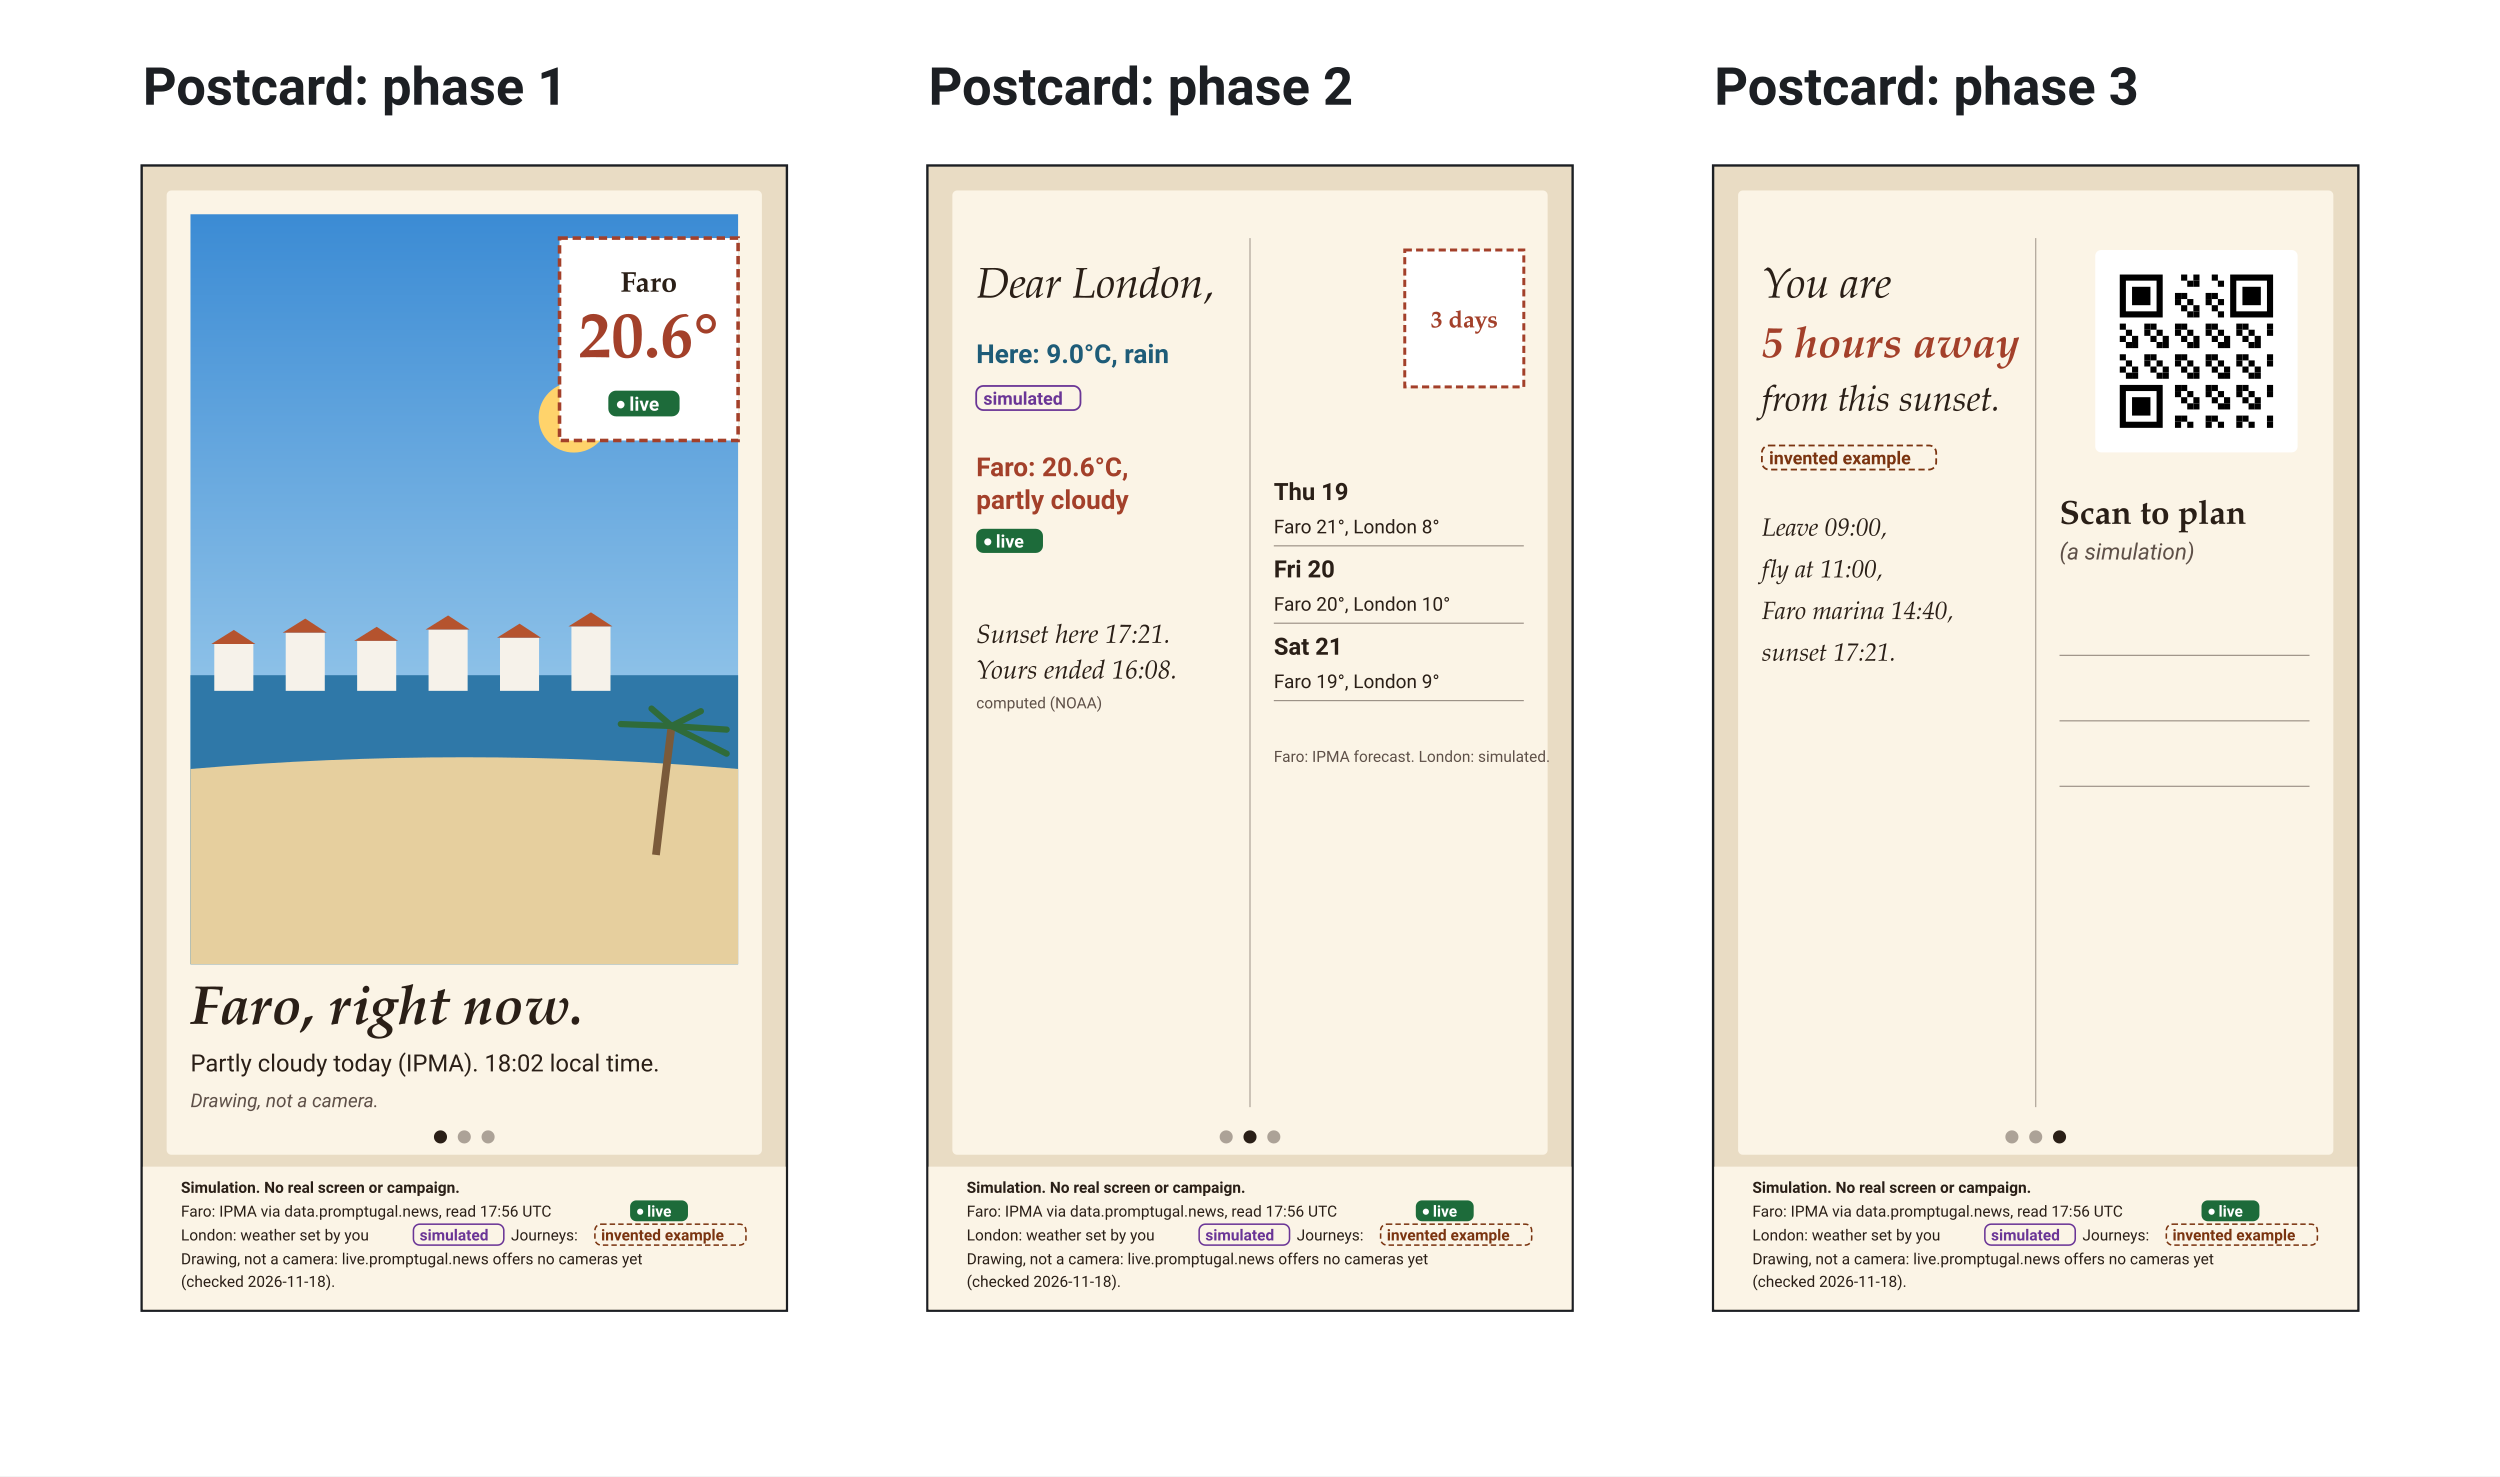
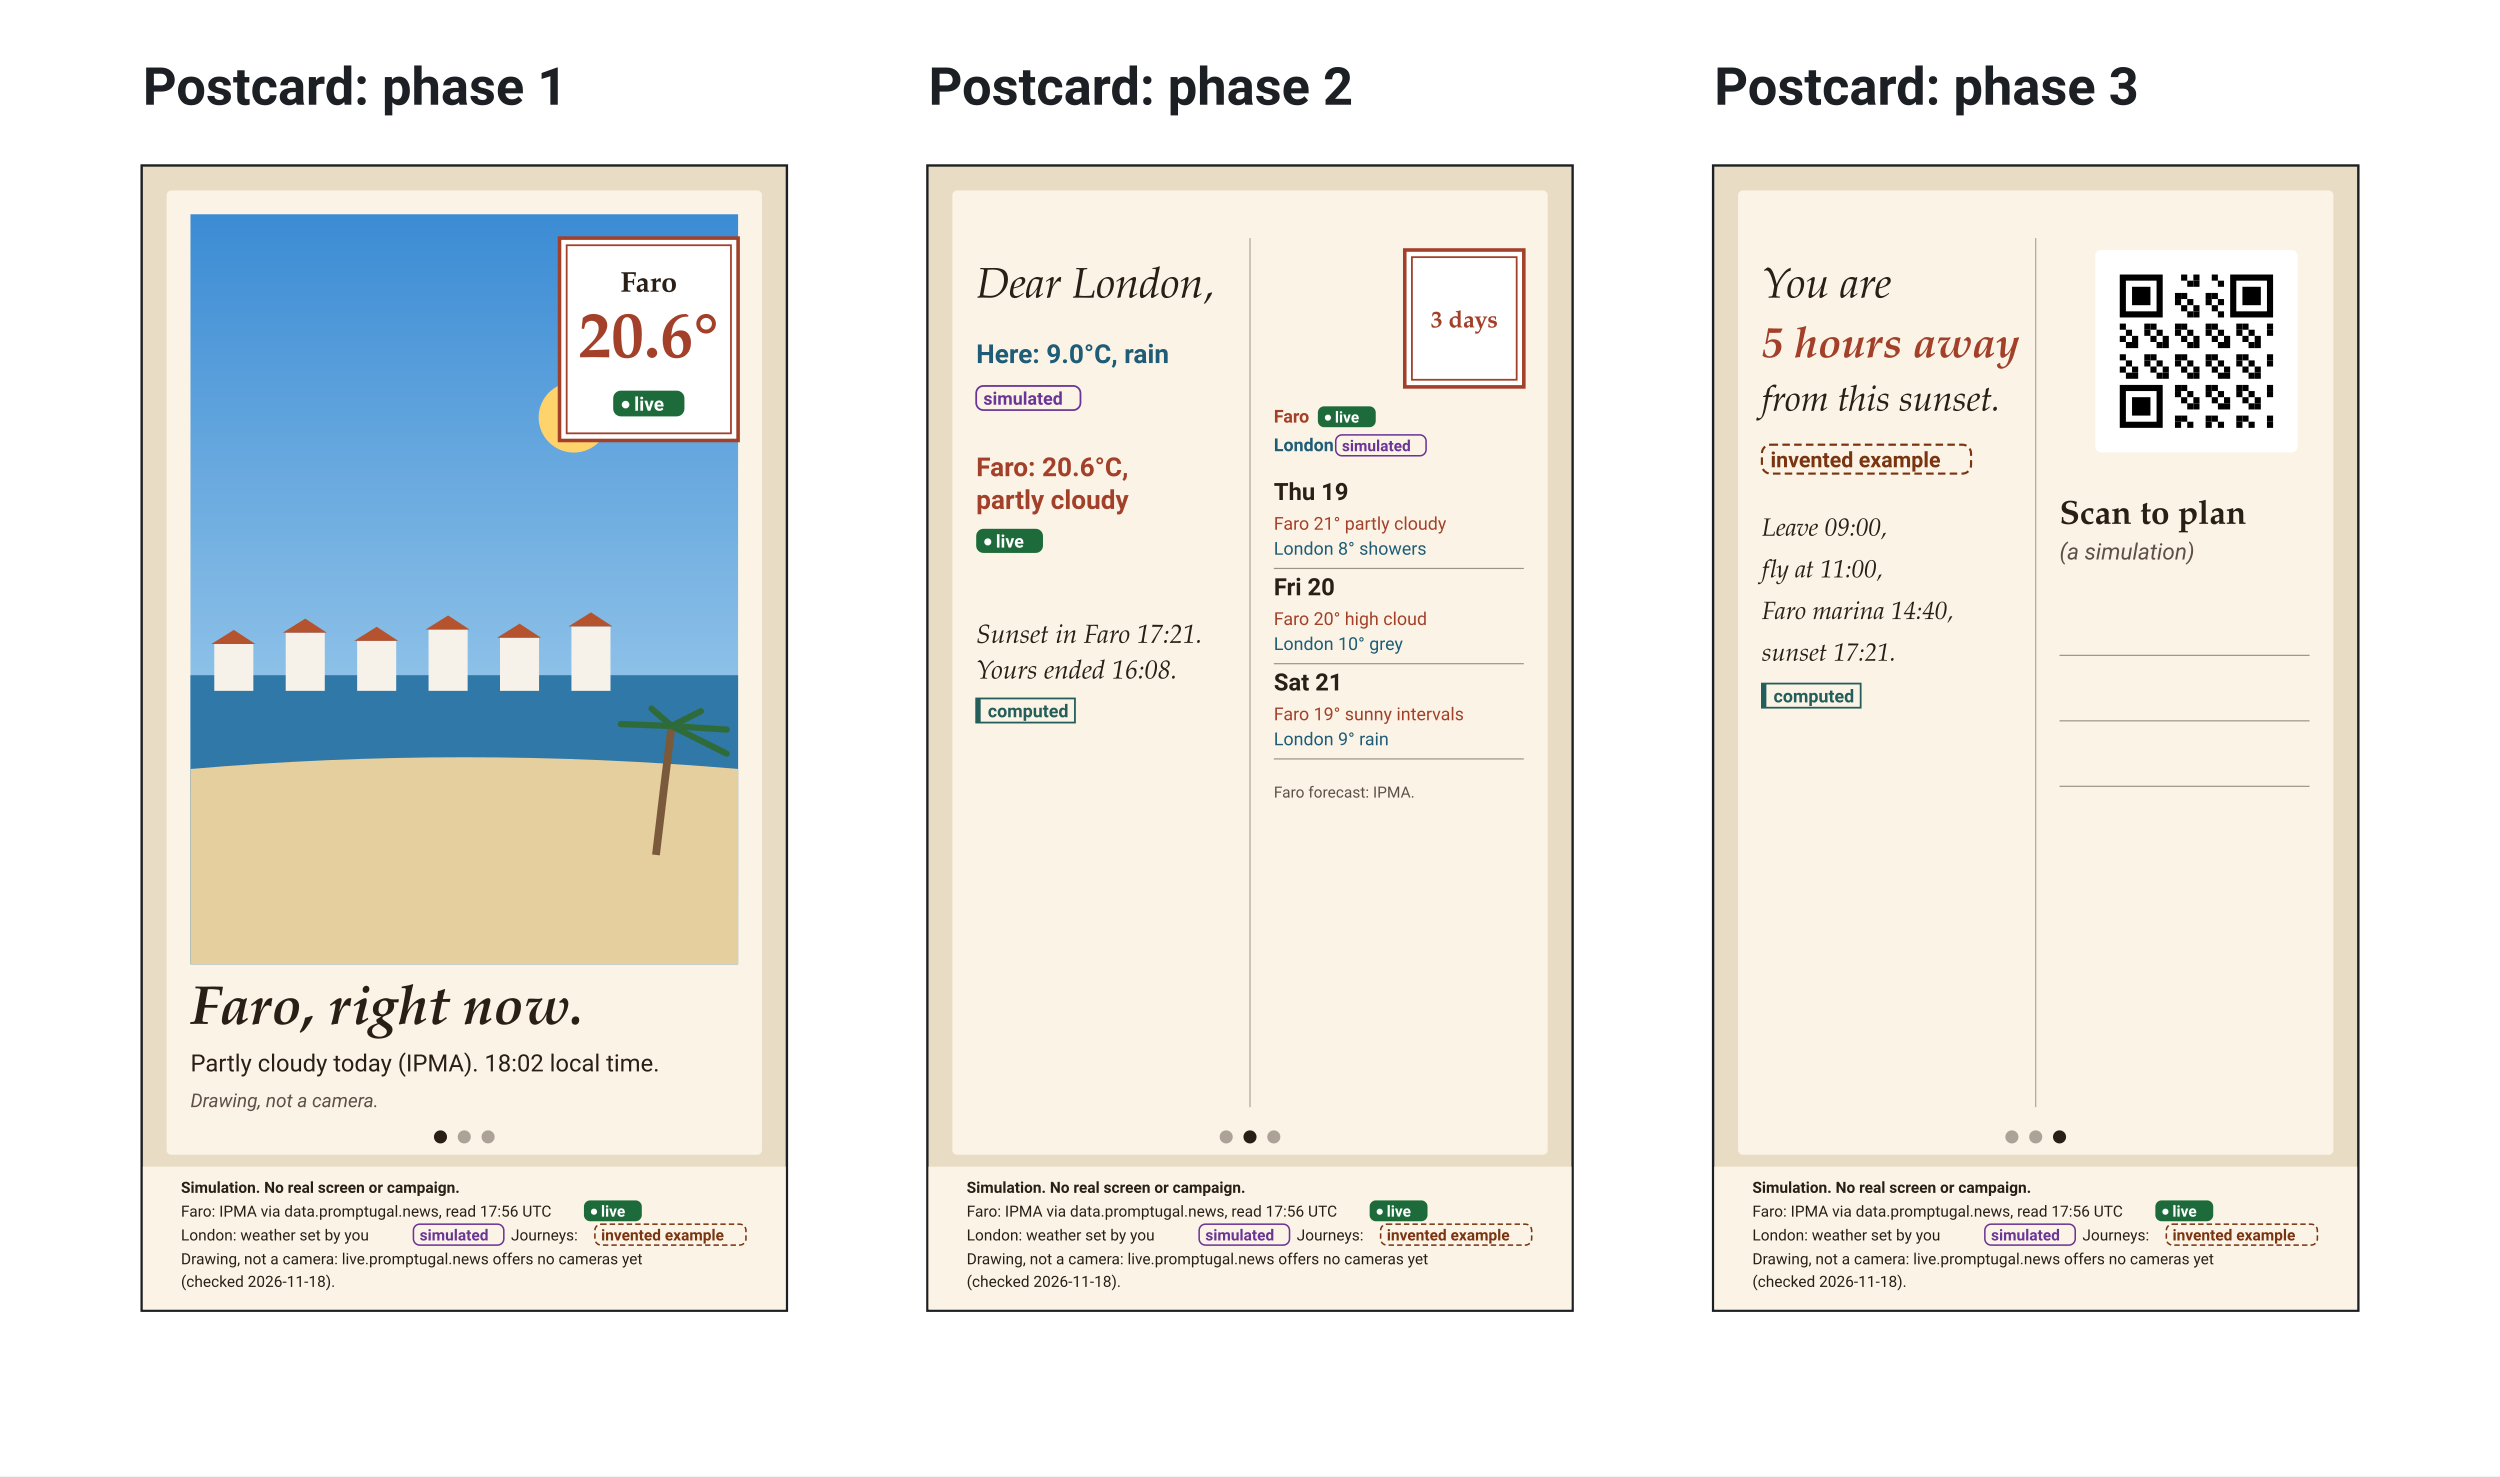
<svg xmlns="http://www.w3.org/2000/svg" viewBox="0 0 1050 620" width="1050" height="620" role="img" aria-label="Mock-up: design Postcard, three phases">
  <rect x="0" y="0" width="1050" height="620" fill="#ffffff" />
  <text x="60" y="44" font-family="system-ui, -apple-system, Segoe UI, Roboto, Helvetica, Arial, sans-serif" font-size="22" font-weight="700" fill="#1c1f23">Postcard: phase 1</text>
  <g transform="translate(60 70) scale(0.25)">
    <rect x="0" y="0" width="1080" height="1920" fill="#ffffff" stroke="#1c1f23" stroke-width="8" />
    <rect x="0" y="0" width="1080" height="1920" fill="#e9dcc4" />
    <rect x="40" y="40" width="1000" height="1620" rx="8" fill="#fbf4e6" />
    <defs>
-       <linearGradient id="g18" x1="0" y1="0" x2="0" y2="1">
+       <linearGradient id="g19" x1="0" y1="0" x2="0" y2="1">
        <stop offset="0" stop-color="#3b8bd4" />
        <stop offset="1" stop-color="#bfe2f4" />
      </linearGradient>
-       <clipPath id="cg18">
+       <clipPath id="cg19">
        <rect x="80" y="80" width="920" height="1260" />
      </clipPath>
    </defs>
-     <g clip-path="url(#cg18)">
-       <rect x="80" y="80" width="920" height="1260" fill="url(#g18)" />
+     <g clip-path="url(#cg19)">
+       <rect x="80" y="80" width="920" height="1260" fill="url(#g19)" />
      <circle cx="724" cy="421.25" r="59.062" fill="#ffd36b" />
      <rect x="80" y="854.375" width="920" height="485.625" fill="#2f78a8" />
      <path d="M80 1011.875 Q540 972.5 1000 1011.875 L1000 1340 L80 1340 Z" fill="#e6cf9e" />
      <rect x="120" y="801.875" width="65.625" height="78.75" fill="#f6f2ea" />
      <path d="M115 801.875 L152.812 778.25 L188.906 801.875 Z" fill="#b5532e" />
      <rect x="240" y="782.844" width="65.625" height="97.781" fill="#f6f2ea" />
      <path d="M235 782.844 L272.812 759.219 L308.906 782.844 Z" fill="#b5532e" />
      <rect x="360" y="796.625" width="65.625" height="84" fill="#f6f2ea" />
      <path d="M355 796.625 L392.812 773 L428.906 796.625 Z" fill="#b5532e" />
      <rect x="480" y="777.594" width="65.625" height="103.031" fill="#f6f2ea" />
      <path d="M475 777.594 L512.812 753.969 L548.906 777.594 Z" fill="#b5532e" />
      <rect x="600" y="791.375" width="65.625" height="89.25" fill="#f6f2ea" />
      <path d="M595 791.375 L632.812 767.75 L668.906 791.375 Z" fill="#b5532e" />
      <rect x="720" y="772.344" width="65.625" height="108.281" fill="#f6f2ea" />
      <path d="M715 772.344 L752.812 748.719 L788.906 772.344 Z" fill="#b5532e" />
      <path d="M862 1156.25 Q875.125 1044.688 888.25 939.688" stroke="#7a5a3a" stroke-width="13.125" fill="none" />
      <path d="M888.25 939.688 l-85.249 -3.281" stroke="#2f6b3a" stroke-width="10.5" stroke-linecap="round" />
      <path d="M888.25 939.688 l-33.668 -29.251" stroke="#2f6b3a" stroke-width="10.5" stroke-linecap="round" />
      <path d="M888.25 939.688 l49.219 -24.9" stroke="#2f6b3a" stroke-width="10.5" stroke-linecap="round" />
      <path d="M888.25 939.688 l92.501 6.049" stroke="#2f6b3a" stroke-width="10.5" stroke-linecap="round" />
      <path d="M888.25 939.688 l92.501 46.451" stroke="#2f6b3a" stroke-width="10.5" stroke-linecap="round" />
    </g>
-     <rect x="700" y="120" width="300" height="340" fill="#ffffff" stroke="#a3402a" stroke-width="6" stroke-dasharray="14 8" />
+     <rect x="700" y="120" width="300" height="340" fill="#ffffff" stroke="#a3402a" stroke-width="6" />
+     <rect x="712" y="132" width="276" height="316" fill="none" stroke="#a3402a" stroke-width="3" />
    <text x="850" y="210" font-family="Charter, Iowan Old Style, Palatino Linotype, Georgia, serif" font-size="48" font-weight="700" fill="#2a1f17" text-anchor="middle">Faro</text>
    <text x="850" y="320" font-family="Charter, Iowan Old Style, Palatino Linotype, Georgia, serif" font-size="110" font-weight="700" fill="#a3402a" text-anchor="middle">20.6°</text>
-     <rect x="782" y="376.304" width="119.68" height="43.2" rx="12.96" fill="#1d6b3a" />
-     <circle cx="802.8" cy="399.76" r="6.4" fill="#ffffff" />
-     <text x="817.2" y="410" font-family="system-ui, -apple-system, Segoe UI, Roboto, Helvetica, Arial, sans-serif" font-size="32" font-weight="700" fill="#ffffff">live</text>
+     <rect x="790.16" y="376.304" width="119.68" height="43.2" rx="12.96" fill="#1d6b3a" />
+     <circle cx="810.96" cy="399.76" r="6.4" fill="#ffffff" />
+     <text x="825.36" y="410" font-family="system-ui, -apple-system, Segoe UI, Roboto, Helvetica, Arial, sans-serif" font-size="32" font-weight="700" fill="#ffffff">live</text>
    <text x="80" y="1440" font-family="Charter, Iowan Old Style, Palatino Linotype, Georgia, serif" font-size="92" font-weight="700" fill="#2a1f17" font-style="italic">Faro, right now.</text>
    <text x="80" y="1520" font-family="system-ui, -apple-system, Segoe UI, Roboto, Helvetica, Arial, sans-serif" font-size="40" font-weight="400" fill="#2a1f17">Partly cloudy today (IPMA). 18:02 local time.</text>
    <text x="80" y="1580" font-family="system-ui, -apple-system, Segoe UI, Roboto, Helvetica, Arial, sans-serif" font-size="32" font-weight="400" fill="#5e5048" font-style="italic">Drawing, not a camera.</text>
    <circle cx="500" cy="1630" r="11" fill="#2a1f17" opacity="1" />
    <circle cx="540" cy="1630" r="11" fill="#5e5048" opacity="0.5" />
    <circle cx="580" cy="1630" r="11" fill="#5e5048" opacity="0.5" />
    <rect x="0" y="1680" width="1080" height="240" fill="#fbf4e6" />
    <text x="64" y="1724" font-family="system-ui, -apple-system, Segoe UI, Roboto, Helvetica, Arial, sans-serif" font-size="26" font-weight="700" fill="#2a1f17">Simulation. No real screen or campaign.</text>
    <text x="64" y="1764" font-family="system-ui, -apple-system, Segoe UI, Roboto, Helvetica, Arial, sans-serif" font-size="26" font-weight="400" fill="#2a1f17">Faro: IPMA via data.promptugal.news, read 17:56 UTC</text>
-     <rect x="818.56" y="1736.622" width="97.24" height="35.1" rx="10.53" fill="#1d6b3a" />
-     <circle cx="835.46" cy="1755.68" r="5.2" fill="#ffffff" />
-     <text x="847.16" y="1764" font-family="system-ui, -apple-system, Segoe UI, Roboto, Helvetica, Arial, sans-serif" font-size="26" font-weight="700" fill="#ffffff">live</text>
+     <rect x="741" y="1736.622" width="97.24" height="35.1" rx="10.53" fill="#1d6b3a" />
+     <circle cx="757.9" cy="1755.68" r="5.2" fill="#ffffff" />
+     <text x="769.6" y="1764" font-family="system-ui, -apple-system, Segoe UI, Roboto, Helvetica, Arial, sans-serif" font-size="26" font-weight="700" fill="#ffffff">live</text>
    <text x="64" y="1804" font-family="system-ui, -apple-system, Segoe UI, Roboto, Helvetica, Arial, sans-serif" font-size="26" font-weight="400" fill="#2a1f17">London: weather set by you</text>
    <rect x="454.56" y="1776.622" width="151.84" height="35.1" rx="10.53" fill="none" stroke="#6a3596" stroke-width="2.6" />
    <text x="464.96" y="1804" font-family="system-ui, -apple-system, Segoe UI, Roboto, Helvetica, Arial, sans-serif" font-size="26" font-weight="700" fill="#6a3596">simulated</text>
    <text x="618.4" y="1804" font-family="system-ui, -apple-system, Segoe UI, Roboto, Helvetica, Arial, sans-serif" font-size="26" font-weight="400" fill="#2a1f17">Journeys:</text>
    <rect x="759.44" y="1776.622" width="253.76" height="35.1" rx="10.53" fill="none" stroke="#7a3410" stroke-width="2.6" stroke-dasharray="9.1 5.2" />
    <text x="769.84" y="1804" font-family="system-ui, -apple-system, Segoe UI, Roboto, Helvetica, Arial, sans-serif" font-size="26" font-weight="700" fill="#7a3410">invented example</text>
    <text x="64" y="1844" font-family="system-ui, -apple-system, Segoe UI, Roboto, Helvetica, Arial, sans-serif" font-size="26" font-weight="400" fill="#2a1f17">Drawing, not a camera: live.promptugal.news offers no cameras yet</text>
    <text x="64" y="1882" font-family="system-ui, -apple-system, Segoe UI, Roboto, Helvetica, Arial, sans-serif" font-size="26" font-weight="400" fill="#2a1f17">(checked 2026-11-18).</text>
  </g>
  <text x="390" y="44" font-family="system-ui, -apple-system, Segoe UI, Roboto, Helvetica, Arial, sans-serif" font-size="22" font-weight="700" fill="#1c1f23">Postcard: phase 2</text>
  <g transform="translate(390 70) scale(0.25)">
    <rect x="0" y="0" width="1080" height="1920" fill="#ffffff" stroke="#1c1f23" stroke-width="8" />
    <rect x="0" y="0" width="1080" height="1920" fill="#e9dcc4" />
    <rect x="40" y="40" width="1000" height="1620" rx="8" fill="#fbf4e6" />
    <rect x="539" y="120" width="2" height="1460" fill="#5e5048" opacity="0.5" />
    <text x="80" y="220" font-family="Charter, Iowan Old Style, Palatino Linotype, Georgia, serif" font-size="72" font-weight="400" fill="#2a1f17" font-style="italic">Dear London,</text>
    <text x="80" y="330" font-family="system-ui, -apple-system, Segoe UI, Roboto, Helvetica, Arial, sans-serif" font-size="44" font-weight="700" fill="#1e5c78">Here: 9.0°C, rain</text>
    <rect x="80" y="368.41" width="175.2" height="40.5" rx="12.15" fill="none" stroke="#6a3596" stroke-width="3" />
    <text x="92" y="400" font-family="system-ui, -apple-system, Segoe UI, Roboto, Helvetica, Arial, sans-serif" font-size="30" font-weight="700" fill="#6a3596">simulated</text>
    <text x="80" y="520" font-family="system-ui, -apple-system, Segoe UI, Roboto, Helvetica, Arial, sans-serif" font-size="44" font-weight="700" fill="#a3402a">Faro: 20.6°C,</text>
    <text x="80" y="575" font-family="system-ui, -apple-system, Segoe UI, Roboto, Helvetica, Arial, sans-serif" font-size="44" font-weight="700" fill="#a3402a">partly cloudy</text>
    <rect x="80" y="608.41" width="112.2" height="40.5" rx="12.15" fill="#1d6b3a" />
    <circle cx="99.5" cy="630.4" r="6" fill="#ffffff" />
    <text x="113" y="640" font-family="system-ui, -apple-system, Segoe UI, Roboto, Helvetica, Arial, sans-serif" font-size="30" font-weight="700" fill="#ffffff">live</text>
-     <text x="80" y="800" font-family="Charter, Iowan Old Style, Palatino Linotype, Georgia, serif" font-size="44" font-weight="400" fill="#2a1f17" font-style="italic">Sunset here 17:21.</text>
+     <text x="80" y="800" font-family="Charter, Iowan Old Style, Palatino Linotype, Georgia, serif" font-size="44" font-weight="400" fill="#2a1f17" font-style="italic">Sunset in Faro 17:21.</text>
    <text x="80" y="860" font-family="Charter, Iowan Old Style, Palatino Linotype, Georgia, serif" font-size="44" font-weight="400" fill="#2a1f17" font-style="italic">Yours ended 16:08.</text>
-     <text x="80" y="910" font-family="system-ui, -apple-system, Segoe UI, Roboto, Helvetica, Arial, sans-serif" font-size="26" font-weight="400" fill="#5e5048">computed (NOAA)</text>
-     <rect x="800" y="140" width="200" height="230" fill="#ffffff" stroke="#a3402a" stroke-width="5" stroke-dasharray="12 7" />
+     <rect x="80" y="893.41" width="165.9" height="40.5" fill="none" stroke="#245e5a" stroke-width="3" />
+     <rect x="80" y="893.41" width="7.5" height="40.5" fill="#245e5a" />
+     <text x="99.5" y="925" font-family="system-ui, -apple-system, Segoe UI, Roboto, Helvetica, Arial, sans-serif" font-size="30" font-weight="700" fill="#245e5a">computed</text>
+     <rect x="800" y="140" width="200" height="230" fill="#ffffff" stroke="#a3402a" stroke-width="6" />
+     <rect x="812" y="152" width="176" height="206" fill="none" stroke="#a3402a" stroke-width="3" />
    <text x="900" y="270" font-family="Charter, Iowan Old Style, Palatino Linotype, Georgia, serif" font-size="40" font-weight="700" fill="#a3402a" text-anchor="middle">3 days</text>
+     <text x="580" y="430" font-family="system-ui, -apple-system, Segoe UI, Roboto, Helvetica, Arial, sans-serif" font-size="30" font-weight="700" fill="#a3402a">Faro</text>
+     <rect x="654" y="402.622" width="97.24" height="35.1" rx="10.53" fill="#1d6b3a" />
+     <circle cx="670.9" cy="421.68" r="5.2" fill="#ffffff" />
+     <text x="682.6" y="430" font-family="system-ui, -apple-system, Segoe UI, Roboto, Helvetica, Arial, sans-serif" font-size="26" font-weight="700" fill="#ffffff">live</text>
+     <text x="580" y="478" font-family="system-ui, -apple-system, Segoe UI, Roboto, Helvetica, Arial, sans-serif" font-size="30" font-weight="700" fill="#1e5c78">London</text>
+     <rect x="684" y="450.622" width="151.84" height="35.1" rx="10.53" fill="none" stroke="#6a3596" stroke-width="2.6" />
+     <text x="694.4" y="478" font-family="system-ui, -apple-system, Segoe UI, Roboto, Helvetica, Arial, sans-serif" font-size="26" font-weight="700" fill="#6a3596">simulated</text>
    <text x="580" y="560" font-family="system-ui, -apple-system, Segoe UI, Roboto, Helvetica, Arial, sans-serif" font-size="40" font-weight="700" fill="#2a1f17">Thu 19</text>
-     <text x="580" y="616" font-family="system-ui, -apple-system, Segoe UI, Roboto, Helvetica, Arial, sans-serif" font-size="32" font-weight="400" fill="#2a1f17">Faro 21°, London 8°</text>
-     <rect x="580" y="636" width="420" height="2" fill="#5e5048" opacity="0.6" />
-     <text x="580" y="690" font-family="system-ui, -apple-system, Segoe UI, Roboto, Helvetica, Arial, sans-serif" font-size="40" font-weight="700" fill="#2a1f17">Fri 20</text>
-     <text x="580" y="746" font-family="system-ui, -apple-system, Segoe UI, Roboto, Helvetica, Arial, sans-serif" font-size="32" font-weight="400" fill="#2a1f17">Faro 20°, London 10°</text>
-     <rect x="580" y="766" width="420" height="2" fill="#5e5048" opacity="0.6" />
-     <text x="580" y="820" font-family="system-ui, -apple-system, Segoe UI, Roboto, Helvetica, Arial, sans-serif" font-size="40" font-weight="700" fill="#2a1f17">Sat 21</text>
-     <text x="580" y="876" font-family="system-ui, -apple-system, Segoe UI, Roboto, Helvetica, Arial, sans-serif" font-size="32" font-weight="400" fill="#2a1f17">Faro 19°, London 9°</text>
-     <rect x="580" y="896" width="420" height="2" fill="#5e5048" opacity="0.6" />
-     <text x="580" y="1000" font-family="system-ui, -apple-system, Segoe UI, Roboto, Helvetica, Arial, sans-serif" font-size="26" font-weight="400" fill="#5e5048">Faro: IPMA forecast. London: simulated.</text>
+     <text x="580" y="610" font-family="system-ui, -apple-system, Segoe UI, Roboto, Helvetica, Arial, sans-serif" font-size="30" font-weight="400" fill="#a3402a">Faro 21° partly cloudy</text>
+     <text x="580" y="652" font-family="system-ui, -apple-system, Segoe UI, Roboto, Helvetica, Arial, sans-serif" font-size="30" font-weight="400" fill="#1e5c78">London 8° showers</text>
+     <rect x="580" y="674" width="420" height="2" fill="#5e5048" opacity="0.6" />
+     <text x="580" y="720" font-family="system-ui, -apple-system, Segoe UI, Roboto, Helvetica, Arial, sans-serif" font-size="40" font-weight="700" fill="#2a1f17">Fri 20</text>
+     <text x="580" y="770" font-family="system-ui, -apple-system, Segoe UI, Roboto, Helvetica, Arial, sans-serif" font-size="30" font-weight="400" fill="#a3402a">Faro 20° high cloud</text>
+     <text x="580" y="812" font-family="system-ui, -apple-system, Segoe UI, Roboto, Helvetica, Arial, sans-serif" font-size="30" font-weight="400" fill="#1e5c78">London 10° grey</text>
+     <rect x="580" y="834" width="420" height="2" fill="#5e5048" opacity="0.6" />
+     <text x="580" y="880" font-family="system-ui, -apple-system, Segoe UI, Roboto, Helvetica, Arial, sans-serif" font-size="40" font-weight="700" fill="#2a1f17">Sat 21</text>
+     <text x="580" y="930" font-family="system-ui, -apple-system, Segoe UI, Roboto, Helvetica, Arial, sans-serif" font-size="30" font-weight="400" fill="#a3402a">Faro 19° sunny intervals</text>
+     <text x="580" y="972" font-family="system-ui, -apple-system, Segoe UI, Roboto, Helvetica, Arial, sans-serif" font-size="30" font-weight="400" fill="#1e5c78">London 9° rain</text>
+     <rect x="580" y="994" width="420" height="2" fill="#5e5048" opacity="0.6" />
+     <text x="580" y="1060" font-family="system-ui, -apple-system, Segoe UI, Roboto, Helvetica, Arial, sans-serif" font-size="26" font-weight="400" fill="#5e5048">Faro forecast: IPMA.</text>
    <circle cx="500" cy="1630" r="11" fill="#5e5048" opacity="0.5" />
    <circle cx="540" cy="1630" r="11" fill="#2a1f17" opacity="1" />
    <circle cx="580" cy="1630" r="11" fill="#5e5048" opacity="0.5" />
    <rect x="0" y="1680" width="1080" height="240" fill="#fbf4e6" />
    <text x="64" y="1724" font-family="system-ui, -apple-system, Segoe UI, Roboto, Helvetica, Arial, sans-serif" font-size="26" font-weight="700" fill="#2a1f17">Simulation. No real screen or campaign.</text>
    <text x="64" y="1764" font-family="system-ui, -apple-system, Segoe UI, Roboto, Helvetica, Arial, sans-serif" font-size="26" font-weight="400" fill="#2a1f17">Faro: IPMA via data.promptugal.news, read 17:56 UTC</text>
-     <rect x="818.56" y="1736.622" width="97.24" height="35.1" rx="10.53" fill="#1d6b3a" />
-     <circle cx="835.46" cy="1755.68" r="5.2" fill="#ffffff" />
-     <text x="847.16" y="1764" font-family="system-ui, -apple-system, Segoe UI, Roboto, Helvetica, Arial, sans-serif" font-size="26" font-weight="700" fill="#ffffff">live</text>
+     <rect x="741" y="1736.622" width="97.24" height="35.1" rx="10.53" fill="#1d6b3a" />
+     <circle cx="757.9" cy="1755.68" r="5.2" fill="#ffffff" />
+     <text x="769.6" y="1764" font-family="system-ui, -apple-system, Segoe UI, Roboto, Helvetica, Arial, sans-serif" font-size="26" font-weight="700" fill="#ffffff">live</text>
    <text x="64" y="1804" font-family="system-ui, -apple-system, Segoe UI, Roboto, Helvetica, Arial, sans-serif" font-size="26" font-weight="400" fill="#2a1f17">London: weather set by you</text>
    <rect x="454.56" y="1776.622" width="151.84" height="35.1" rx="10.53" fill="none" stroke="#6a3596" stroke-width="2.6" />
    <text x="464.96" y="1804" font-family="system-ui, -apple-system, Segoe UI, Roboto, Helvetica, Arial, sans-serif" font-size="26" font-weight="700" fill="#6a3596">simulated</text>
    <text x="618.4" y="1804" font-family="system-ui, -apple-system, Segoe UI, Roboto, Helvetica, Arial, sans-serif" font-size="26" font-weight="400" fill="#2a1f17">Journeys:</text>
    <rect x="759.44" y="1776.622" width="253.76" height="35.1" rx="10.53" fill="none" stroke="#7a3410" stroke-width="2.6" stroke-dasharray="9.1 5.2" />
    <text x="769.84" y="1804" font-family="system-ui, -apple-system, Segoe UI, Roboto, Helvetica, Arial, sans-serif" font-size="26" font-weight="700" fill="#7a3410">invented example</text>
    <text x="64" y="1844" font-family="system-ui, -apple-system, Segoe UI, Roboto, Helvetica, Arial, sans-serif" font-size="26" font-weight="400" fill="#2a1f17">Drawing, not a camera: live.promptugal.news offers no cameras yet</text>
    <text x="64" y="1882" font-family="system-ui, -apple-system, Segoe UI, Roboto, Helvetica, Arial, sans-serif" font-size="26" font-weight="400" fill="#2a1f17">(checked 2026-11-18).</text>
  </g>
  <text x="720" y="44" font-family="system-ui, -apple-system, Segoe UI, Roboto, Helvetica, Arial, sans-serif" font-size="22" font-weight="700" fill="#1c1f23">Postcard: phase 3</text>
  <g transform="translate(720 70) scale(0.25)">
    <rect x="0" y="0" width="1080" height="1920" fill="#ffffff" stroke="#1c1f23" stroke-width="8" />
    <rect x="0" y="0" width="1080" height="1920" fill="#e9dcc4" />
    <rect x="40" y="40" width="1000" height="1620" rx="8" fill="#fbf4e6" />
    <rect x="539" y="120" width="2" height="1460" fill="#5e5048" opacity="0.5" />
    <text x="80" y="220" font-family="Charter, Iowan Old Style, Palatino Linotype, Georgia, serif" font-size="72" font-weight="400" fill="#2a1f17" font-style="italic">You are</text>
    <text x="80" y="320" font-family="Charter, Iowan Old Style, Palatino Linotype, Georgia, serif" font-size="72" font-weight="700" fill="#a3402a" font-style="italic">5 hours away</text>
    <text x="80" y="410" font-family="Charter, Iowan Old Style, Palatino Linotype, Georgia, serif" font-size="60" font-weight="400" fill="#2a1f17" font-style="italic">from this sunset.</text>
-     <rect x="80" y="468.41" width="292.8" height="40.5" rx="12.15" fill="none" stroke="#7a3410" stroke-width="3" stroke-dasharray="10.5 6" />
-     <text x="92" y="500" font-family="system-ui, -apple-system, Segoe UI, Roboto, Helvetica, Arial, sans-serif" font-size="30" font-weight="700" fill="#7a3410">invented example</text>
+     <rect x="80" y="467.092" width="351.36" height="48.6" rx="14.58" fill="none" stroke="#7a3410" stroke-width="3.6" stroke-dasharray="12.6 7.2" />
+     <text x="94.4" y="505" font-family="system-ui, -apple-system, Segoe UI, Roboto, Helvetica, Arial, sans-serif" font-size="36" font-weight="700" fill="#7a3410">invented example</text>
    <text x="80" y="620" font-family="Charter, Iowan Old Style, Palatino Linotype, Georgia, serif" font-size="42" font-weight="400" fill="#2a1f17" font-style="italic">Leave 09:00,</text>
    <text x="80" y="690" font-family="Charter, Iowan Old Style, Palatino Linotype, Georgia, serif" font-size="42" font-weight="400" fill="#2a1f17" font-style="italic">fly at 11:00,</text>
    <text x="80" y="760" font-family="Charter, Iowan Old Style, Palatino Linotype, Georgia, serif" font-size="42" font-weight="400" fill="#2a1f17" font-style="italic">Faro marina 14:40,</text>
    <text x="80" y="830" font-family="Charter, Iowan Old Style, Palatino Linotype, Georgia, serif" font-size="42" font-weight="400" fill="#2a1f17" font-style="italic">sunset 17:21.</text>
+     <rect x="80" y="868.41" width="165.9" height="40.5" fill="none" stroke="#245e5a" stroke-width="3" />
+     <rect x="80" y="868.41" width="7.5" height="40.5" fill="#245e5a" />
+     <text x="99.5" y="900" font-family="system-ui, -apple-system, Segoe UI, Roboto, Helvetica, Arial, sans-serif" font-size="30" font-weight="700" fill="#245e5a">computed</text>
    <rect x="640" y="140" width="340" height="340" rx="10" fill="#ffffff" />
    <rect x="681.212" y="181.212" width="72.121" height="72.121" fill="#000" />
    <rect x="691.515" y="191.515" width="51.515" height="51.515" fill="#fff" />
    <rect x="701.818" y="201.818" width="30.909" height="30.909" fill="#000" />
    <rect x="866.667" y="181.212" width="72.121" height="72.121" fill="#000" />
    <rect x="876.97" y="191.515" width="51.515" height="51.515" fill="#fff" />
    <rect x="887.273" y="201.818" width="30.909" height="30.909" fill="#000" />
    <rect x="681.212" y="366.667" width="72.121" height="72.121" fill="#000" />
    <rect x="691.515" y="376.97" width="51.515" height="51.515" fill="#fff" />
    <rect x="701.818" y="387.273" width="30.909" height="30.909" fill="#000" />
    <rect x="784.242" y="181.212" width="10.303" height="10.303" fill="#000" />
    <rect x="804.848" y="181.212" width="10.303" height="10.303" fill="#000" />
    <rect x="835.758" y="181.212" width="10.303" height="10.303" fill="#000" />
    <rect x="794.545" y="191.515" width="10.303" height="10.303" fill="#000" />
    <rect x="804.848" y="191.515" width="10.303" height="10.303" fill="#000" />
    <rect x="846.061" y="191.515" width="10.303" height="10.303" fill="#000" />
    <rect x="773.939" y="212.121" width="10.303" height="10.303" fill="#000" />
    <rect x="784.242" y="212.121" width="10.303" height="10.303" fill="#000" />
    <rect x="825.455" y="212.121" width="10.303" height="10.303" fill="#000" />
    <rect x="835.758" y="212.121" width="10.303" height="10.303" fill="#000" />
    <rect x="773.939" y="222.424" width="10.303" height="10.303" fill="#000" />
    <rect x="794.545" y="222.424" width="10.303" height="10.303" fill="#000" />
    <rect x="825.455" y="222.424" width="10.303" height="10.303" fill="#000" />
    <rect x="846.061" y="222.424" width="10.303" height="10.303" fill="#000" />
    <rect x="784.242" y="232.727" width="10.303" height="10.303" fill="#000" />
    <rect x="804.848" y="232.727" width="10.303" height="10.303" fill="#000" />
    <rect x="835.758" y="232.727" width="10.303" height="10.303" fill="#000" />
    <rect x="794.545" y="243.03" width="10.303" height="10.303" fill="#000" />
    <rect x="804.848" y="243.03" width="10.303" height="10.303" fill="#000" />
    <rect x="846.061" y="243.03" width="10.303" height="10.303" fill="#000" />
    <rect x="681.212" y="263.636" width="10.303" height="10.303" fill="#000" />
    <rect x="722.424" y="263.636" width="10.303" height="10.303" fill="#000" />
    <rect x="732.727" y="263.636" width="10.303" height="10.303" fill="#000" />
    <rect x="773.939" y="263.636" width="10.303" height="10.303" fill="#000" />
    <rect x="784.242" y="263.636" width="10.303" height="10.303" fill="#000" />
    <rect x="825.455" y="263.636" width="10.303" height="10.303" fill="#000" />
    <rect x="835.758" y="263.636" width="10.303" height="10.303" fill="#000" />
    <rect x="876.97" y="263.636" width="10.303" height="10.303" fill="#000" />
    <rect x="887.273" y="263.636" width="10.303" height="10.303" fill="#000" />
    <rect x="928.485" y="263.636" width="10.303" height="10.303" fill="#000" />
    <rect x="691.515" y="273.939" width="10.303" height="10.303" fill="#000" />
    <rect x="722.424" y="273.939" width="10.303" height="10.303" fill="#000" />
    <rect x="743.03" y="273.939" width="10.303" height="10.303" fill="#000" />
    <rect x="773.939" y="273.939" width="10.303" height="10.303" fill="#000" />
    <rect x="794.545" y="273.939" width="10.303" height="10.303" fill="#000" />
    <rect x="825.455" y="273.939" width="10.303" height="10.303" fill="#000" />
    <rect x="846.061" y="273.939" width="10.303" height="10.303" fill="#000" />
    <rect x="876.97" y="273.939" width="10.303" height="10.303" fill="#000" />
    <rect x="897.576" y="273.939" width="10.303" height="10.303" fill="#000" />
    <rect x="928.485" y="273.939" width="10.303" height="10.303" fill="#000" />
    <rect x="681.212" y="284.242" width="10.303" height="10.303" fill="#000" />
    <rect x="701.818" y="284.242" width="10.303" height="10.303" fill="#000" />
    <rect x="732.727" y="284.242" width="10.303" height="10.303" fill="#000" />
    <rect x="753.333" y="284.242" width="10.303" height="10.303" fill="#000" />
    <rect x="784.242" y="284.242" width="10.303" height="10.303" fill="#000" />
    <rect x="804.848" y="284.242" width="10.303" height="10.303" fill="#000" />
    <rect x="835.758" y="284.242" width="10.303" height="10.303" fill="#000" />
    <rect x="856.364" y="284.242" width="10.303" height="10.303" fill="#000" />
    <rect x="887.273" y="284.242" width="10.303" height="10.303" fill="#000" />
    <rect x="907.879" y="284.242" width="10.303" height="10.303" fill="#000" />
    <rect x="691.515" y="294.545" width="10.303" height="10.303" fill="#000" />
    <rect x="701.818" y="294.545" width="10.303" height="10.303" fill="#000" />
    <rect x="743.03" y="294.545" width="10.303" height="10.303" fill="#000" />
    <rect x="753.333" y="294.545" width="10.303" height="10.303" fill="#000" />
    <rect x="794.545" y="294.545" width="10.303" height="10.303" fill="#000" />
    <rect x="804.848" y="294.545" width="10.303" height="10.303" fill="#000" />
    <rect x="846.061" y="294.545" width="10.303" height="10.303" fill="#000" />
    <rect x="856.364" y="294.545" width="10.303" height="10.303" fill="#000" />
    <rect x="897.576" y="294.545" width="10.303" height="10.303" fill="#000" />
    <rect x="907.879" y="294.545" width="10.303" height="10.303" fill="#000" />
    <rect x="681.212" y="315.152" width="10.303" height="10.303" fill="#000" />
    <rect x="722.424" y="315.152" width="10.303" height="10.303" fill="#000" />
    <rect x="732.727" y="315.152" width="10.303" height="10.303" fill="#000" />
    <rect x="773.939" y="315.152" width="10.303" height="10.303" fill="#000" />
    <rect x="784.242" y="315.152" width="10.303" height="10.303" fill="#000" />
    <rect x="825.455" y="315.152" width="10.303" height="10.303" fill="#000" />
    <rect x="835.758" y="315.152" width="10.303" height="10.303" fill="#000" />
    <rect x="876.97" y="315.152" width="10.303" height="10.303" fill="#000" />
    <rect x="887.273" y="315.152" width="10.303" height="10.303" fill="#000" />
    <rect x="928.485" y="315.152" width="10.303" height="10.303" fill="#000" />
    <rect x="691.515" y="325.455" width="10.303" height="10.303" fill="#000" />
    <rect x="722.424" y="325.455" width="10.303" height="10.303" fill="#000" />
    <rect x="743.03" y="325.455" width="10.303" height="10.303" fill="#000" />
    <rect x="773.939" y="325.455" width="10.303" height="10.303" fill="#000" />
    <rect x="794.545" y="325.455" width="10.303" height="10.303" fill="#000" />
    <rect x="825.455" y="325.455" width="10.303" height="10.303" fill="#000" />
    <rect x="846.061" y="325.455" width="10.303" height="10.303" fill="#000" />
    <rect x="876.97" y="325.455" width="10.303" height="10.303" fill="#000" />
    <rect x="897.576" y="325.455" width="10.303" height="10.303" fill="#000" />
    <rect x="928.485" y="325.455" width="10.303" height="10.303" fill="#000" />
    <rect x="681.212" y="335.758" width="10.303" height="10.303" fill="#000" />
    <rect x="701.818" y="335.758" width="10.303" height="10.303" fill="#000" />
    <rect x="732.727" y="335.758" width="10.303" height="10.303" fill="#000" />
    <rect x="753.333" y="335.758" width="10.303" height="10.303" fill="#000" />
    <rect x="784.242" y="335.758" width="10.303" height="10.303" fill="#000" />
    <rect x="804.848" y="335.758" width="10.303" height="10.303" fill="#000" />
    <rect x="835.758" y="335.758" width="10.303" height="10.303" fill="#000" />
    <rect x="856.364" y="335.758" width="10.303" height="10.303" fill="#000" />
    <rect x="887.273" y="335.758" width="10.303" height="10.303" fill="#000" />
    <rect x="907.879" y="335.758" width="10.303" height="10.303" fill="#000" />
    <rect x="691.515" y="346.061" width="10.303" height="10.303" fill="#000" />
    <rect x="701.818" y="346.061" width="10.303" height="10.303" fill="#000" />
    <rect x="743.03" y="346.061" width="10.303" height="10.303" fill="#000" />
    <rect x="753.333" y="346.061" width="10.303" height="10.303" fill="#000" />
    <rect x="794.545" y="346.061" width="10.303" height="10.303" fill="#000" />
    <rect x="804.848" y="346.061" width="10.303" height="10.303" fill="#000" />
    <rect x="846.061" y="346.061" width="10.303" height="10.303" fill="#000" />
    <rect x="856.364" y="346.061" width="10.303" height="10.303" fill="#000" />
    <rect x="897.576" y="346.061" width="10.303" height="10.303" fill="#000" />
    <rect x="907.879" y="346.061" width="10.303" height="10.303" fill="#000" />
    <rect x="773.939" y="366.667" width="10.303" height="10.303" fill="#000" />
    <rect x="784.242" y="366.667" width="10.303" height="10.303" fill="#000" />
    <rect x="825.455" y="366.667" width="10.303" height="10.303" fill="#000" />
    <rect x="835.758" y="366.667" width="10.303" height="10.303" fill="#000" />
    <rect x="876.97" y="366.667" width="10.303" height="10.303" fill="#000" />
    <rect x="887.273" y="366.667" width="10.303" height="10.303" fill="#000" />
    <rect x="928.485" y="366.667" width="10.303" height="10.303" fill="#000" />
    <rect x="773.939" y="376.97" width="10.303" height="10.303" fill="#000" />
    <rect x="794.545" y="376.97" width="10.303" height="10.303" fill="#000" />
    <rect x="825.455" y="376.97" width="10.303" height="10.303" fill="#000" />
    <rect x="846.061" y="376.97" width="10.303" height="10.303" fill="#000" />
    <rect x="876.97" y="376.97" width="10.303" height="10.303" fill="#000" />
    <rect x="897.576" y="376.97" width="10.303" height="10.303" fill="#000" />
    <rect x="928.485" y="376.97" width="10.303" height="10.303" fill="#000" />
    <rect x="784.242" y="387.273" width="10.303" height="10.303" fill="#000" />
    <rect x="804.848" y="387.273" width="10.303" height="10.303" fill="#000" />
    <rect x="835.758" y="387.273" width="10.303" height="10.303" fill="#000" />
    <rect x="856.364" y="387.273" width="10.303" height="10.303" fill="#000" />
    <rect x="887.273" y="387.273" width="10.303" height="10.303" fill="#000" />
    <rect x="907.879" y="387.273" width="10.303" height="10.303" fill="#000" />
    <rect x="794.545" y="397.576" width="10.303" height="10.303" fill="#000" />
    <rect x="804.848" y="397.576" width="10.303" height="10.303" fill="#000" />
    <rect x="846.061" y="397.576" width="10.303" height="10.303" fill="#000" />
    <rect x="856.364" y="397.576" width="10.303" height="10.303" fill="#000" />
    <rect x="897.576" y="397.576" width="10.303" height="10.303" fill="#000" />
    <rect x="907.879" y="397.576" width="10.303" height="10.303" fill="#000" />
    <rect x="773.939" y="418.182" width="10.303" height="10.303" fill="#000" />
    <rect x="784.242" y="418.182" width="10.303" height="10.303" fill="#000" />
    <rect x="825.455" y="418.182" width="10.303" height="10.303" fill="#000" />
    <rect x="835.758" y="418.182" width="10.303" height="10.303" fill="#000" />
    <rect x="876.97" y="418.182" width="10.303" height="10.303" fill="#000" />
    <rect x="887.273" y="418.182" width="10.303" height="10.303" fill="#000" />
    <rect x="928.485" y="418.182" width="10.303" height="10.303" fill="#000" />
    <rect x="773.939" y="428.485" width="10.303" height="10.303" fill="#000" />
    <rect x="794.545" y="428.485" width="10.303" height="10.303" fill="#000" />
    <rect x="825.455" y="428.485" width="10.303" height="10.303" fill="#000" />
    <rect x="846.061" y="428.485" width="10.303" height="10.303" fill="#000" />
    <rect x="876.97" y="428.485" width="10.303" height="10.303" fill="#000" />
    <rect x="897.576" y="428.485" width="10.303" height="10.303" fill="#000" />
    <rect x="928.485" y="428.485" width="10.303" height="10.303" fill="#000" />
    <text x="580" y="600" font-family="Charter, Iowan Old Style, Palatino Linotype, Georgia, serif" font-size="56" font-weight="700" fill="#2a1f17">Scan to plan</text>
    <text x="580" y="660" font-family="system-ui, -apple-system, Segoe UI, Roboto, Helvetica, Arial, sans-serif" font-size="38" font-weight="400" fill="#5e5048" font-style="italic">(a simulation)</text>
    <rect x="580" y="820" width="420" height="2" fill="#5e5048" opacity="0.6" />
    <rect x="580" y="930" width="420" height="2" fill="#5e5048" opacity="0.6" />
    <rect x="580" y="1040" width="420" height="2" fill="#5e5048" opacity="0.6" />
    <circle cx="500" cy="1630" r="11" fill="#5e5048" opacity="0.5" />
    <circle cx="540" cy="1630" r="11" fill="#5e5048" opacity="0.5" />
    <circle cx="580" cy="1630" r="11" fill="#2a1f17" opacity="1" />
    <rect x="0" y="1680" width="1080" height="240" fill="#fbf4e6" />
    <text x="64" y="1724" font-family="system-ui, -apple-system, Segoe UI, Roboto, Helvetica, Arial, sans-serif" font-size="26" font-weight="700" fill="#2a1f17">Simulation. No real screen or campaign.</text>
    <text x="64" y="1764" font-family="system-ui, -apple-system, Segoe UI, Roboto, Helvetica, Arial, sans-serif" font-size="26" font-weight="400" fill="#2a1f17">Faro: IPMA via data.promptugal.news, read 17:56 UTC</text>
-     <rect x="818.56" y="1736.622" width="97.24" height="35.1" rx="10.53" fill="#1d6b3a" />
-     <circle cx="835.46" cy="1755.68" r="5.2" fill="#ffffff" />
-     <text x="847.16" y="1764" font-family="system-ui, -apple-system, Segoe UI, Roboto, Helvetica, Arial, sans-serif" font-size="26" font-weight="700" fill="#ffffff">live</text>
+     <rect x="741" y="1736.622" width="97.24" height="35.1" rx="10.53" fill="#1d6b3a" />
+     <circle cx="757.9" cy="1755.68" r="5.2" fill="#ffffff" />
+     <text x="769.6" y="1764" font-family="system-ui, -apple-system, Segoe UI, Roboto, Helvetica, Arial, sans-serif" font-size="26" font-weight="700" fill="#ffffff">live</text>
    <text x="64" y="1804" font-family="system-ui, -apple-system, Segoe UI, Roboto, Helvetica, Arial, sans-serif" font-size="26" font-weight="400" fill="#2a1f17">London: weather set by you</text>
    <rect x="454.56" y="1776.622" width="151.84" height="35.1" rx="10.53" fill="none" stroke="#6a3596" stroke-width="2.6" />
    <text x="464.96" y="1804" font-family="system-ui, -apple-system, Segoe UI, Roboto, Helvetica, Arial, sans-serif" font-size="26" font-weight="700" fill="#6a3596">simulated</text>
    <text x="618.4" y="1804" font-family="system-ui, -apple-system, Segoe UI, Roboto, Helvetica, Arial, sans-serif" font-size="26" font-weight="400" fill="#2a1f17">Journeys:</text>
    <rect x="759.44" y="1776.622" width="253.76" height="35.1" rx="10.53" fill="none" stroke="#7a3410" stroke-width="2.6" stroke-dasharray="9.1 5.2" />
    <text x="769.84" y="1804" font-family="system-ui, -apple-system, Segoe UI, Roboto, Helvetica, Arial, sans-serif" font-size="26" font-weight="700" fill="#7a3410">invented example</text>
    <text x="64" y="1844" font-family="system-ui, -apple-system, Segoe UI, Roboto, Helvetica, Arial, sans-serif" font-size="26" font-weight="400" fill="#2a1f17">Drawing, not a camera: live.promptugal.news offers no cameras yet</text>
    <text x="64" y="1882" font-family="system-ui, -apple-system, Segoe UI, Roboto, Helvetica, Arial, sans-serif" font-size="26" font-weight="400" fill="#2a1f17">(checked 2026-11-18).</text>
  </g>
</svg>
